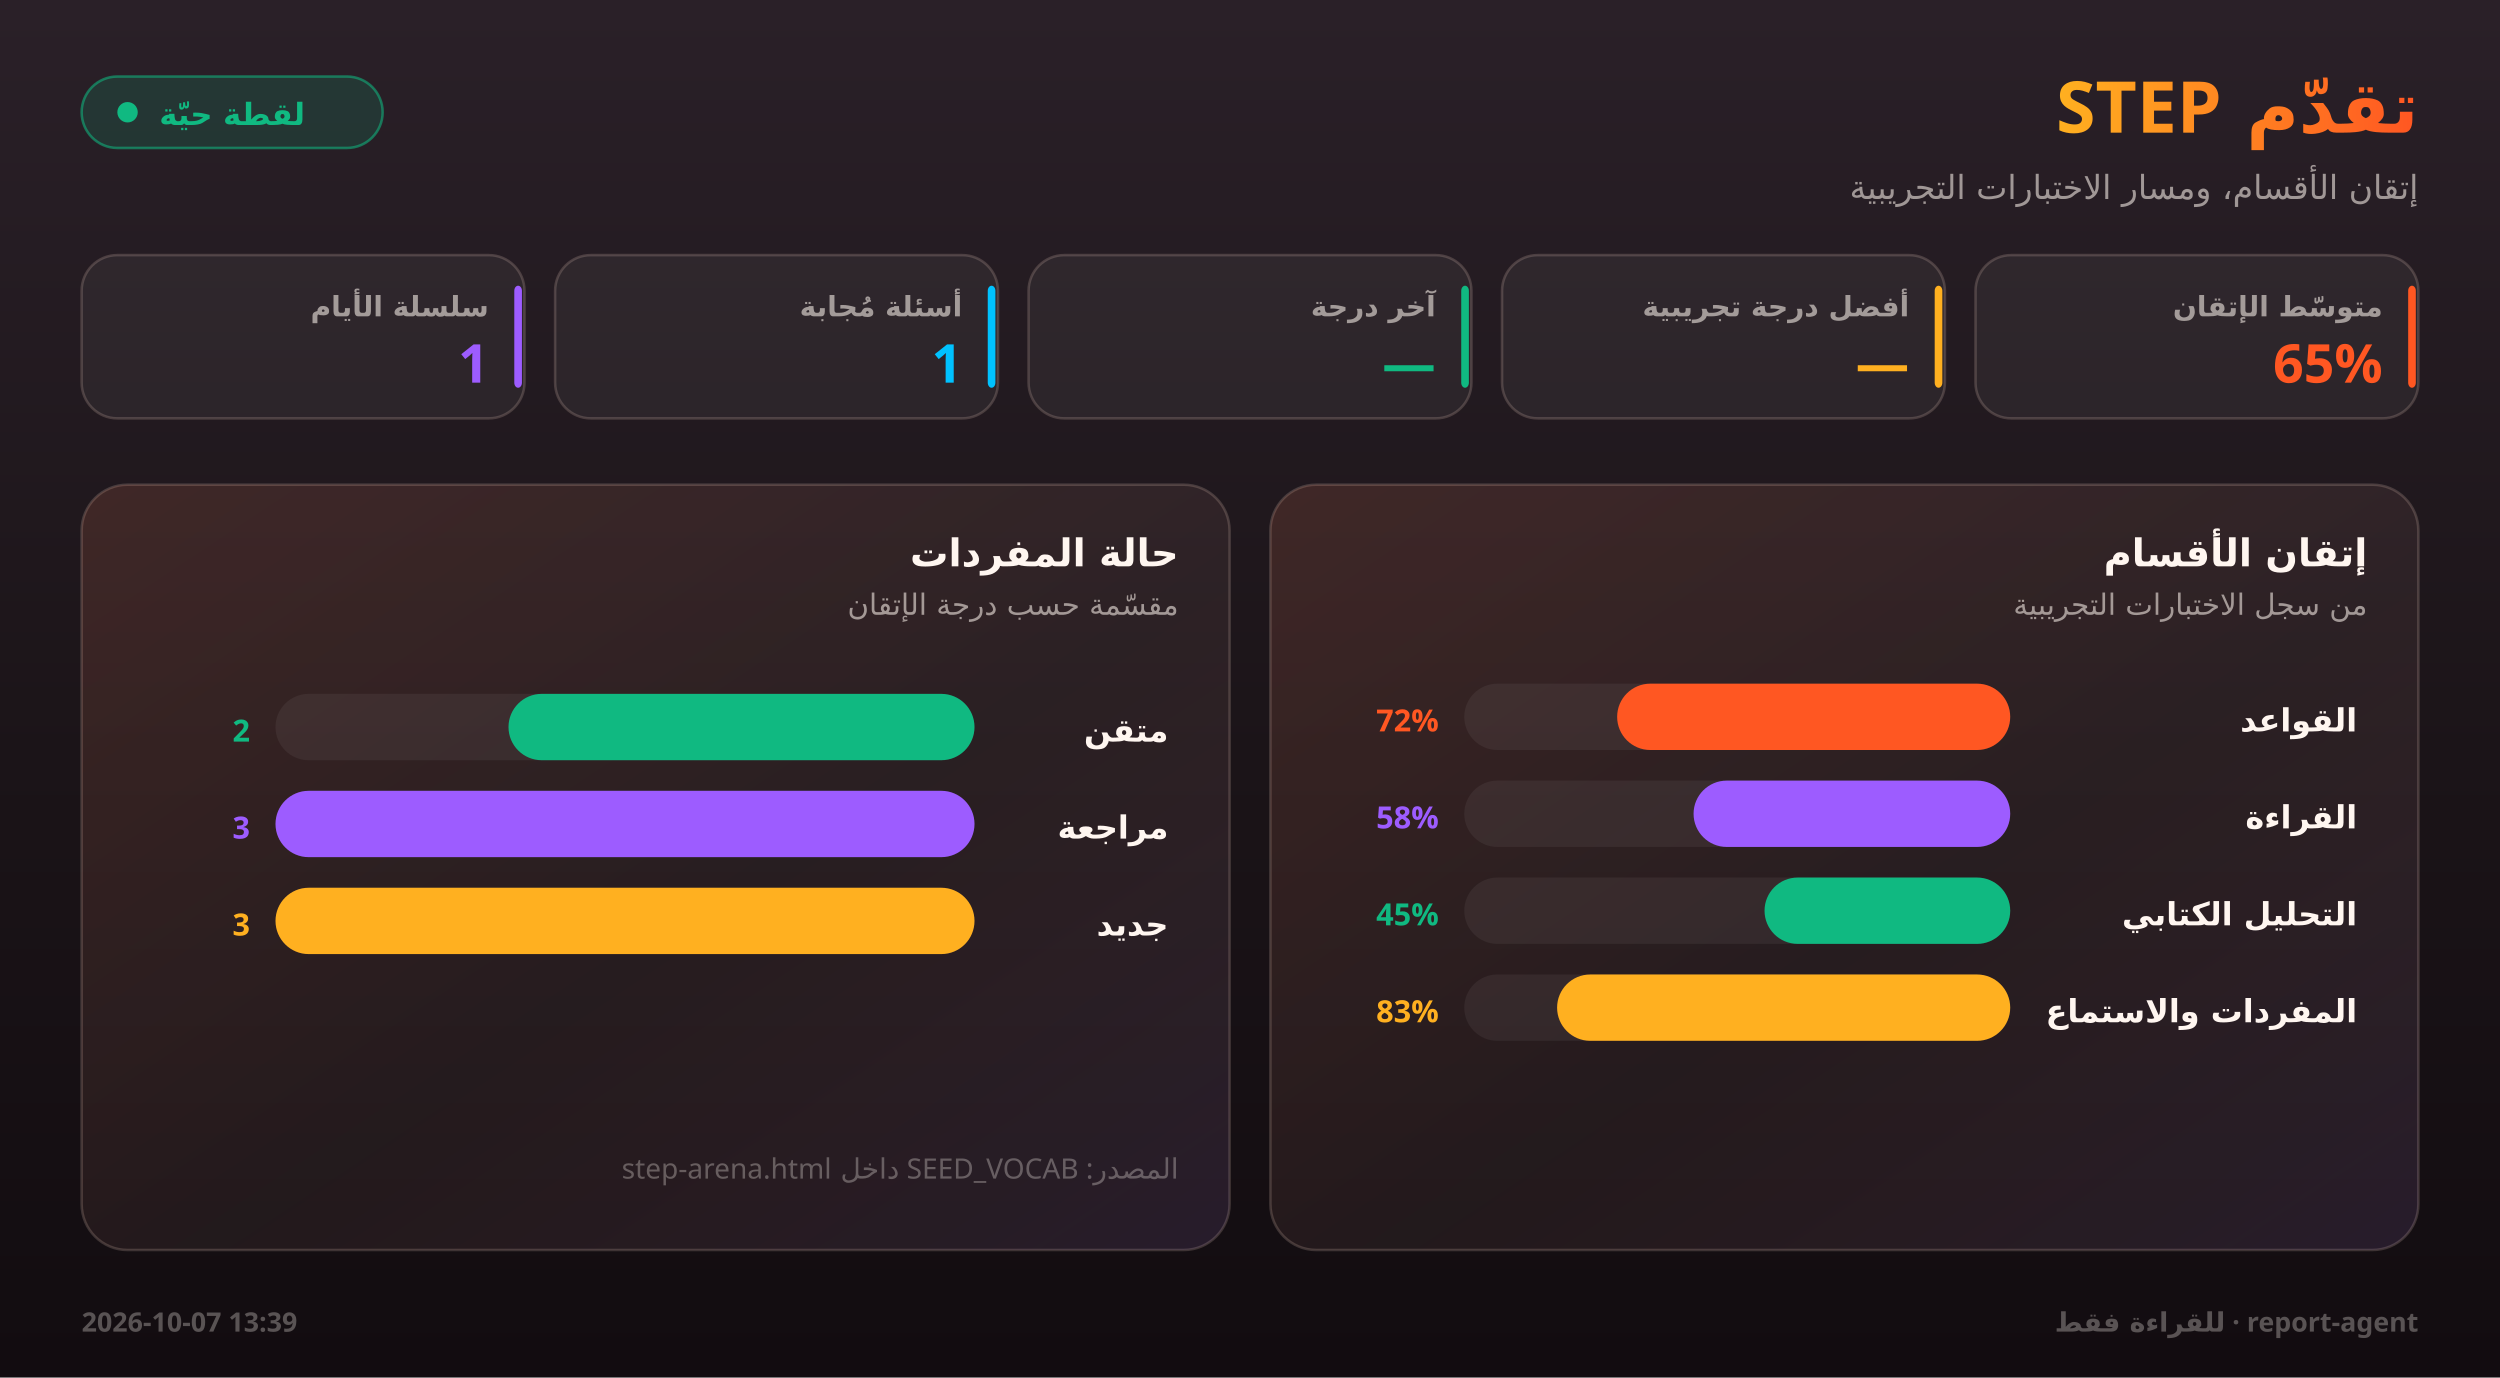
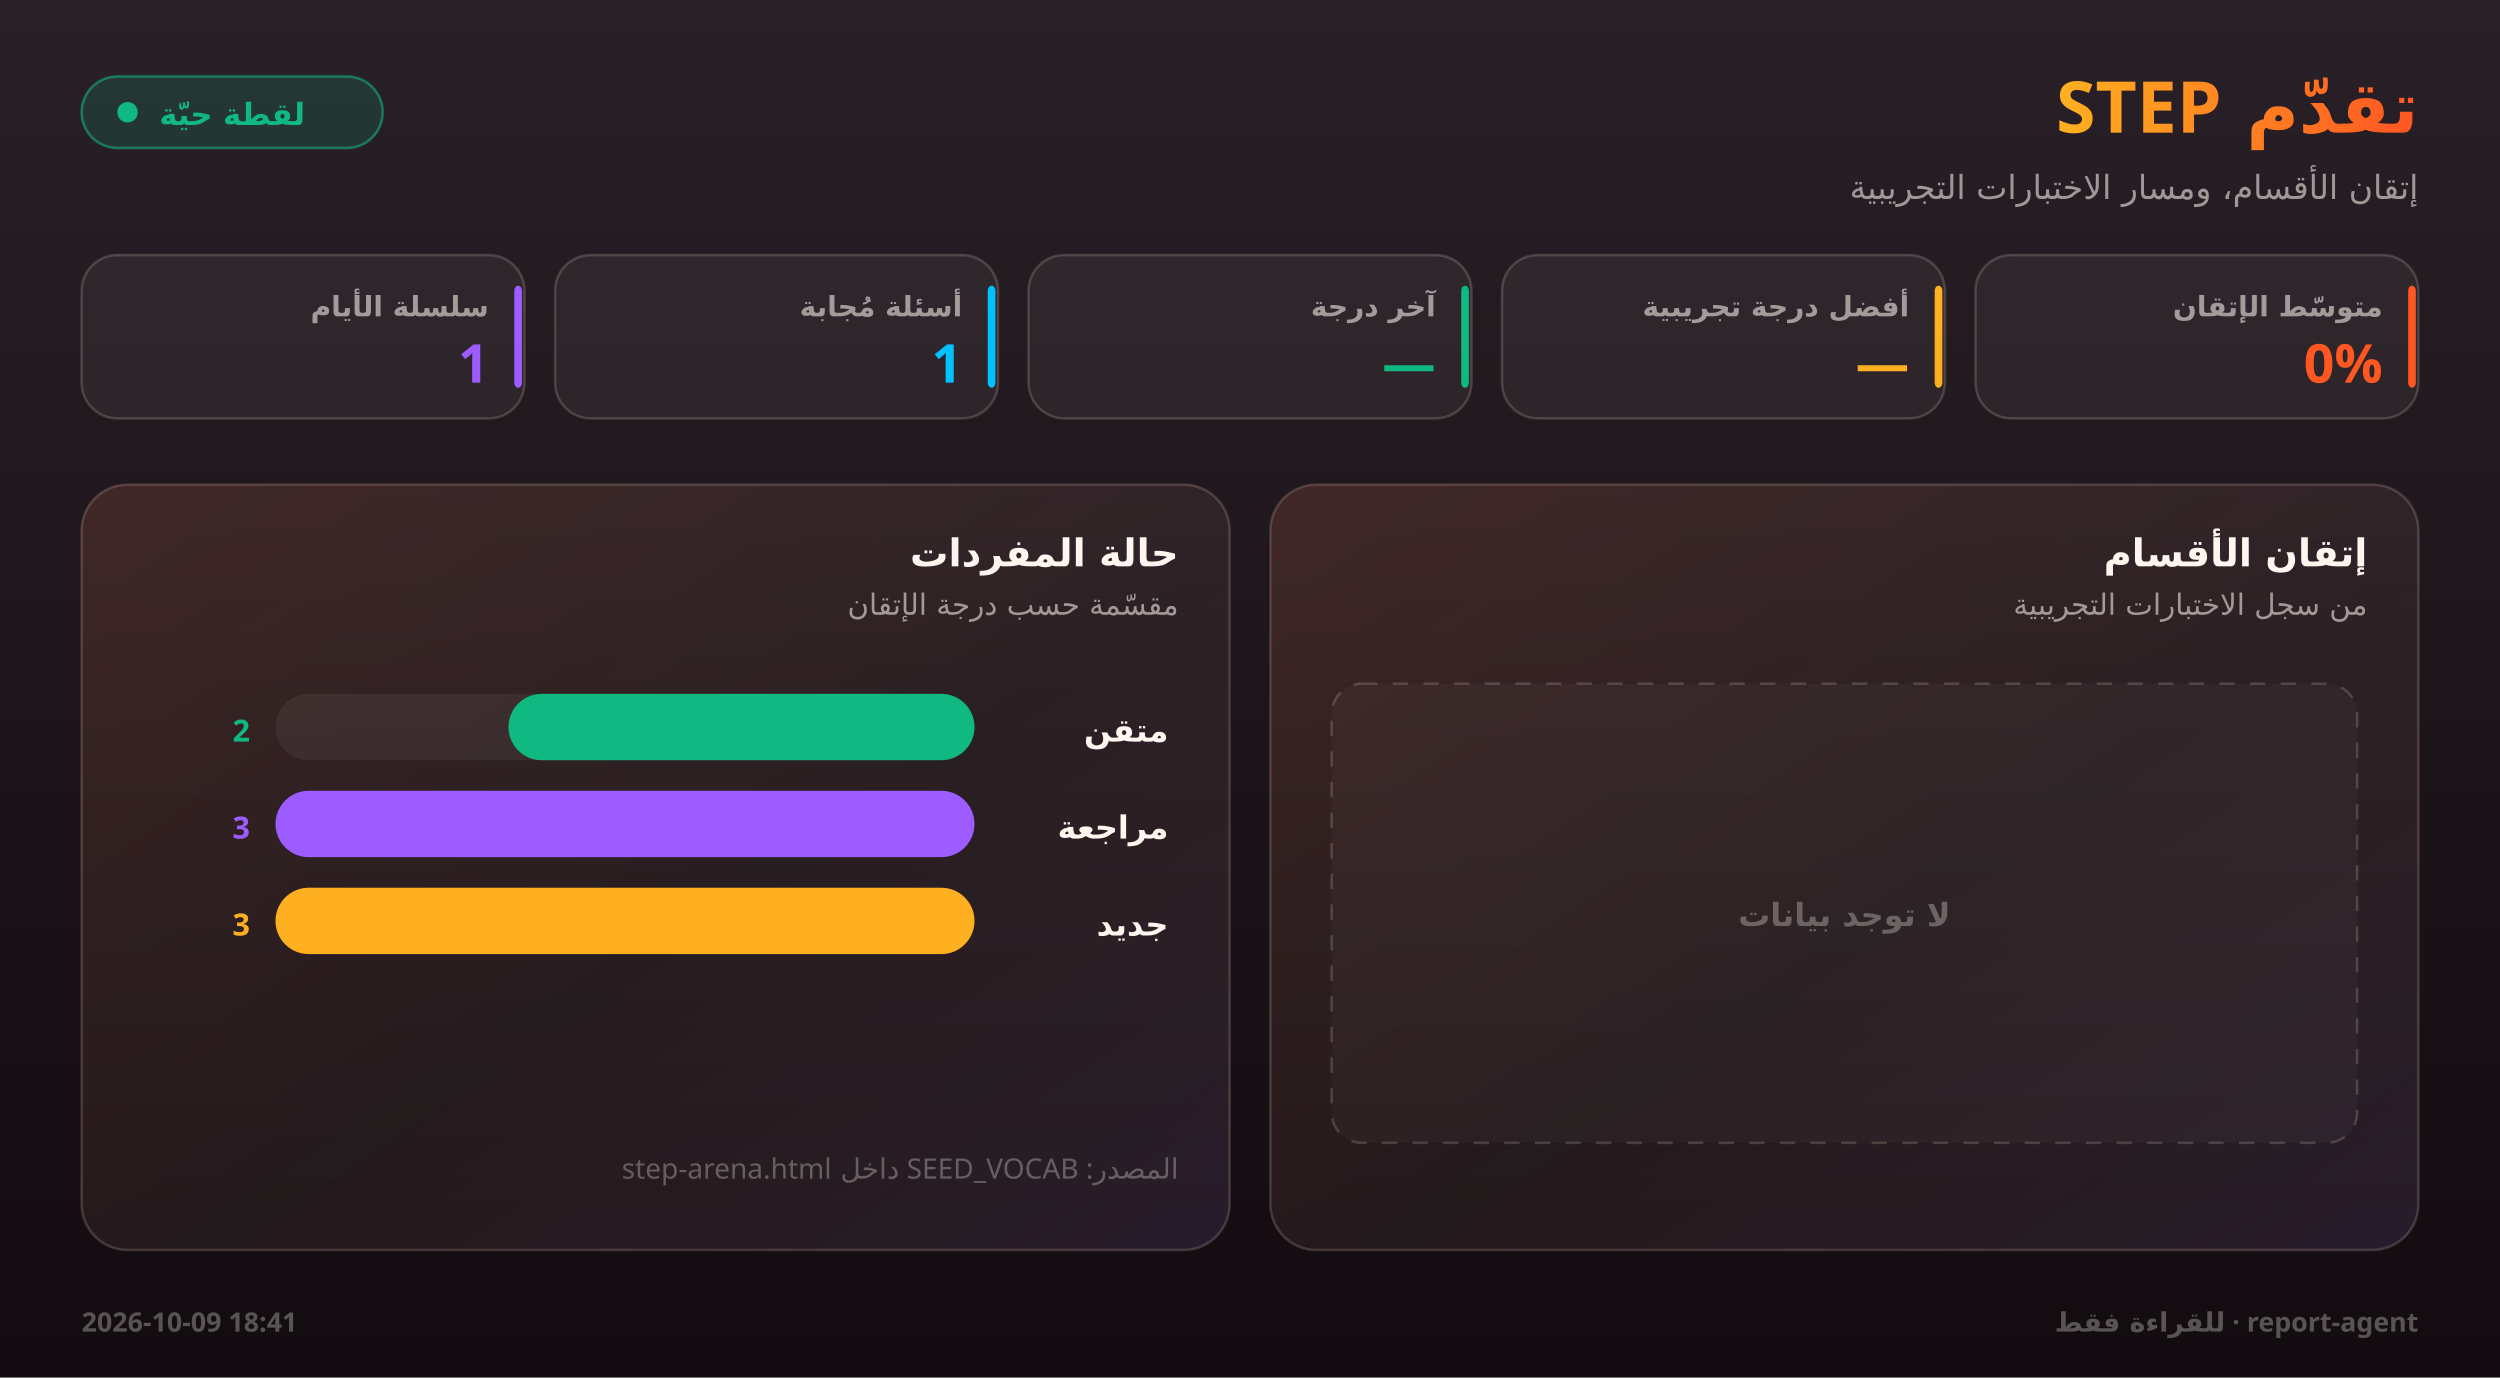
<svg xmlns="http://www.w3.org/2000/svg" width="980" height="540" viewBox="0 0 980 540" font-family="Tajawal, Cairo, 'Segoe UI', system-ui, sans-serif">
  <defs>
    <linearGradient id="sky" x1="0" y1="0" x2="0" y2="1">
      <stop offset="0%" stop-color="#2A2028" />
      <stop offset="55%" stop-color="#1B1418" />
      <stop offset="100%" stop-color="#120C10" />
    </linearGradient>
    <linearGradient id="sheen" x1="0" y1="0" x2="1" y2="1">
      <stop offset="0%" stop-color="#FF5722" stop-opacity="0.10" />
      <stop offset="55%" stop-color="#FF5722" stop-opacity="0.02" />
      <stop offset="100%" stop-color="#9D5CFF" stop-opacity="0.07" />
    </linearGradient>
    <linearGradient id="title" x1="1" y1="0" x2="0" y2="0">
      <stop offset="0%" stop-color="#FF5722" />
      <stop offset="100%" stop-color="#FFB020" />
    </linearGradient>
  </defs>
  <rect width="980" height="540" fill="url(#sky)" />
  <text x="948" y="52" fill="url(#title)" font-size="28" font-weight="800" text-anchor="start" style="direction:rtl;unicode-bidi:isolate">تقدّم STEP</text>
  <text x="948" y="78" fill="rgba(255,246,240,0.56)" font-size="13" font-weight="500" text-anchor="start" style="direction:rtl;unicode-bidi:isolate">إتقان الأقسام، ومسار الاختبارات التجريبية</text>
  <rect x="32" y="30" width="118" height="28" rx="14" fill="#10B981" fill-opacity="0.16" stroke="#10B981" stroke-opacity="0.55" />
  <circle cx="50" cy="44" r="4" fill="#10B981" />
  <text x="91" y="49" fill="#10B981" font-size="12" font-weight="700" text-anchor="middle" style="direction:rtl;unicode-bidi:isolate">لقطة حيّة</text>
  <rect x="774.4" y="100" width="173.6" height="64" rx="14" fill="rgba(255,255,255,0.05)" stroke="rgba(255,225,210,0.18)" />
  <rect x="944" y="112" width="3" height="40" rx="2" fill="#FF5722" />
  <text x="934" y="124" fill="rgba(255,246,240,0.56)" font-size="11" font-weight="600" text-anchor="start" style="direction:rtl;unicode-bidi:isolate">متوسّط الإتقان</text>
-   <text x="934" y="150" fill="#FF5722" font-size="21" font-weight="800" text-anchor="end" style="direction:ltr;unicode-bidi:isolate">65%</text>
+   <text x="934" y="150" fill="#FF5722" font-size="21" font-weight="800" text-anchor="end" style="direction:ltr;unicode-bidi:isolate">0%</text>
  <rect x="588.8" y="100" width="173.6" height="64" rx="14" fill="rgba(255,255,255,0.05)" stroke="rgba(255,225,210,0.18)" />
  <rect x="758.4" y="112" width="3" height="40" rx="2" fill="#FFB020" />
  <text x="748.4" y="124" fill="rgba(255,246,240,0.56)" font-size="11" font-weight="600" text-anchor="start" style="direction:rtl;unicode-bidi:isolate">أفضل درجة تجريبية</text>
  <text x="748.4" y="150" fill="#FFB020" font-size="21" font-weight="800" text-anchor="end" style="direction:ltr;unicode-bidi:isolate">—</text>
  <rect x="403.2" y="100" width="173.6" height="64" rx="14" fill="rgba(255,255,255,0.05)" stroke="rgba(255,225,210,0.18)" />
  <rect x="572.8" y="112" width="3" height="40" rx="2" fill="#10B981" />
  <text x="562.8" y="124" fill="rgba(255,246,240,0.56)" font-size="11" font-weight="600" text-anchor="start" style="direction:rtl;unicode-bidi:isolate">آخر درجة</text>
  <text x="562.8" y="150" fill="#10B981" font-size="21" font-weight="800" text-anchor="end" style="direction:ltr;unicode-bidi:isolate">—</text>
  <rect x="217.6" y="100" width="173.6" height="64" rx="14" fill="rgba(255,255,255,0.05)" stroke="rgba(255,225,210,0.18)" />
  <rect x="387.2" y="112" width="3" height="40" rx="2" fill="#00C2FF" />
  <text x="377.2" y="124" fill="rgba(255,246,240,0.56)" font-size="11" font-weight="600" text-anchor="start" style="direction:rtl;unicode-bidi:isolate">أسئلة مُجابة</text>
  <text x="377.2" y="150" fill="#00C2FF" font-size="21" font-weight="800" text-anchor="end" style="direction:ltr;unicode-bidi:isolate">1</text>
  <rect x="32" y="100" width="173.6" height="64" rx="14" fill="rgba(255,255,255,0.05)" stroke="rgba(255,225,210,0.18)" />
  <rect x="201.6" y="112" width="3" height="40" rx="2" fill="#9D5CFF" />
  <text x="191.6" y="124" fill="rgba(255,246,240,0.56)" font-size="11" font-weight="600" text-anchor="start" style="direction:rtl;unicode-bidi:isolate">سلسلة الأيام</text>
  <text x="191.6" y="150" fill="#9D5CFF" font-size="21" font-weight="800" text-anchor="end" style="direction:ltr;unicode-bidi:isolate">1</text>
  <g>
    <rect x="32" y="190" width="450" height="300" rx="18" fill="rgba(255,255,255,0.045)" stroke="rgba(255,225,210,0.18)" />
    <rect x="32" y="190" width="450" height="300" rx="18" fill="url(#sheen)" />
  </g>
  <text x="462" y="222" fill="#FFF6F0" font-size="15" font-weight="700" text-anchor="start" style="direction:rtl;unicode-bidi:isolate">حالة المفردات</text>
  <text x="462" y="241" fill="rgba(255,246,240,0.56)" font-size="11.5" font-weight="500" text-anchor="start" style="direction:rtl;unicode-bidi:isolate">مقسّمة حسب درجة الإتقان</text>
  <text x="458" y="290.72" fill="#FFF6F0" font-size="12.5" font-weight="600" text-anchor="start" style="direction:rtl;unicode-bidi:isolate">متقن</text>
  <rect x="108" y="272" width="274" height="26" rx="13" fill="rgba(255,255,255,0.055)" />
  <rect x="199.333" y="272" width="182.667" height="26" rx="13" fill="#10B981" />
  <text x="98" y="290.72" fill="#10B981" font-size="12" font-weight="700" text-anchor="end" style="direction:ltr;unicode-bidi:isolate">2</text>
  <text x="458" y="328.72" fill="#FFF6F0" font-size="12.5" font-weight="600" text-anchor="start" style="direction:rtl;unicode-bidi:isolate">مراجعة</text>
  <rect x="108" y="310" width="274" height="26" rx="13" fill="rgba(255,255,255,0.055)" />
  <rect x="108" y="310" width="274" height="26" rx="13" fill="#9D5CFF" />
  <text x="98" y="328.72" fill="#9D5CFF" font-size="12" font-weight="700" text-anchor="end" style="direction:ltr;unicode-bidi:isolate">3</text>
  <text x="458" y="366.72" fill="#FFF6F0" font-size="12.5" font-weight="600" text-anchor="start" style="direction:rtl;unicode-bidi:isolate">جديد</text>
  <rect x="108" y="348" width="274" height="26" rx="13" fill="rgba(255,255,255,0.055)" />
  <rect x="108" y="348" width="274" height="26" rx="13" fill="#FFB020" />
  <text x="98" y="366.72" fill="#FFB020" font-size="12" font-weight="700" text-anchor="end" style="direction:ltr;unicode-bidi:isolate">3</text>
  <text x="462" y="462" fill="rgba(255,246,240,0.30)" font-size="11" font-weight="500" text-anchor="start" style="direction:rtl;unicode-bidi:isolate">المصدر: SEED_VOCAB داخل step-arena.html</text>
  <g>
    <rect x="498" y="190" width="450" height="300" rx="18" fill="rgba(255,255,255,0.045)" stroke="rgba(255,225,210,0.18)" />
    <rect x="498" y="190" width="450" height="300" rx="18" fill="url(#sheen)" />
  </g>
  <text x="928" y="222" fill="#FFF6F0" font-size="15" font-weight="700" text-anchor="start" style="direction:rtl;unicode-bidi:isolate">إتقان الأقسام</text>
  <text x="928" y="241" fill="rgba(255,246,240,0.56)" font-size="11.5" font-weight="500" text-anchor="start" style="direction:rtl;unicode-bidi:isolate">من سجل الاختبارات التجريبية</text>
-   <text x="924" y="286.72" fill="#FFF6F0" font-size="12.5" font-weight="600" text-anchor="start" style="direction:rtl;unicode-bidi:isolate">القواعد</text>
-   <rect x="574" y="268" width="214" height="26" rx="13" fill="rgba(255,255,255,0.055)" />
-   <rect x="633.92" y="268" width="154.08" height="26" rx="13" fill="#FF5722" />
-   <text x="564" y="286.72" fill="#FF5722" font-size="12" font-weight="700" text-anchor="end" style="direction:ltr;unicode-bidi:isolate">72%</text>
-   <text x="924" y="324.72" fill="#FFF6F0" font-size="12.5" font-weight="600" text-anchor="start" style="direction:rtl;unicode-bidi:isolate">القراءة</text>
-   <rect x="574" y="306" width="214" height="26" rx="13" fill="rgba(255,255,255,0.055)" />
-   <rect x="663.88" y="306" width="124.12" height="26" rx="13" fill="#9D5CFF" />
-   <text x="564" y="324.72" fill="#9D5CFF" font-size="12" font-weight="700" text-anchor="end" style="direction:ltr;unicode-bidi:isolate">58%</text>
-   <text x="924" y="362.72" fill="#FFF6F0" font-size="12.5" font-weight="600" text-anchor="start" style="direction:rtl;unicode-bidi:isolate">التحليل الكتابي</text>
-   <rect x="574" y="344" width="214" height="26" rx="13" fill="rgba(255,255,255,0.055)" />
-   <rect x="691.7" y="344" width="96.3" height="26" rx="13" fill="#10B981" />
-   <text x="564" y="362.72" fill="#10B981" font-size="12" font-weight="700" text-anchor="end" style="direction:ltr;unicode-bidi:isolate">45%</text>
-   <text x="924" y="400.72" fill="#FFF6F0" font-size="12.5" font-weight="600" text-anchor="start" style="direction:rtl;unicode-bidi:isolate">المفردات والاستماع</text>
-   <rect x="574" y="382" width="214" height="26" rx="13" fill="rgba(255,255,255,0.055)" />
-   <rect x="610.38" y="382" width="177.62" height="26" rx="13" fill="#FFB020" />
-   <text x="564" y="400.72" fill="#FFB020" font-size="12" font-weight="700" text-anchor="end" style="direction:ltr;unicode-bidi:isolate">83%</text>
-   <text x="32" y="522" fill="rgba(255,246,240,0.30)" font-size="10.5" font-weight="600" text-anchor="start" style="direction:ltr;unicode-bidi:isolate">2026-10-07 13:39</text>
+   <rect x="522" y="268" width="402" height="180" rx="12" fill="rgba(255,255,255,0.03)" stroke="rgba(255,225,210,0.18)" stroke-dasharray="6 6" />
+   <text x="723" y="363" fill="rgba(255,246,240,0.30)" font-size="12.5" font-weight="600" text-anchor="middle" style="direction:rtl;unicode-bidi:isolate">لا توجد بيانات</text>
+   <text x="32" y="522" fill="rgba(255,246,240,0.30)" font-size="10.5" font-weight="600" text-anchor="start" style="direction:ltr;unicode-bidi:isolate">2026-10-09 18:41</text>
  <text x="948" y="522" fill="rgba(255,246,240,0.30)" font-size="10.5" font-weight="600" text-anchor="start" style="direction:rtl;unicode-bidi:isolate">report-agent · للقراءة فقط</text>
</svg>
